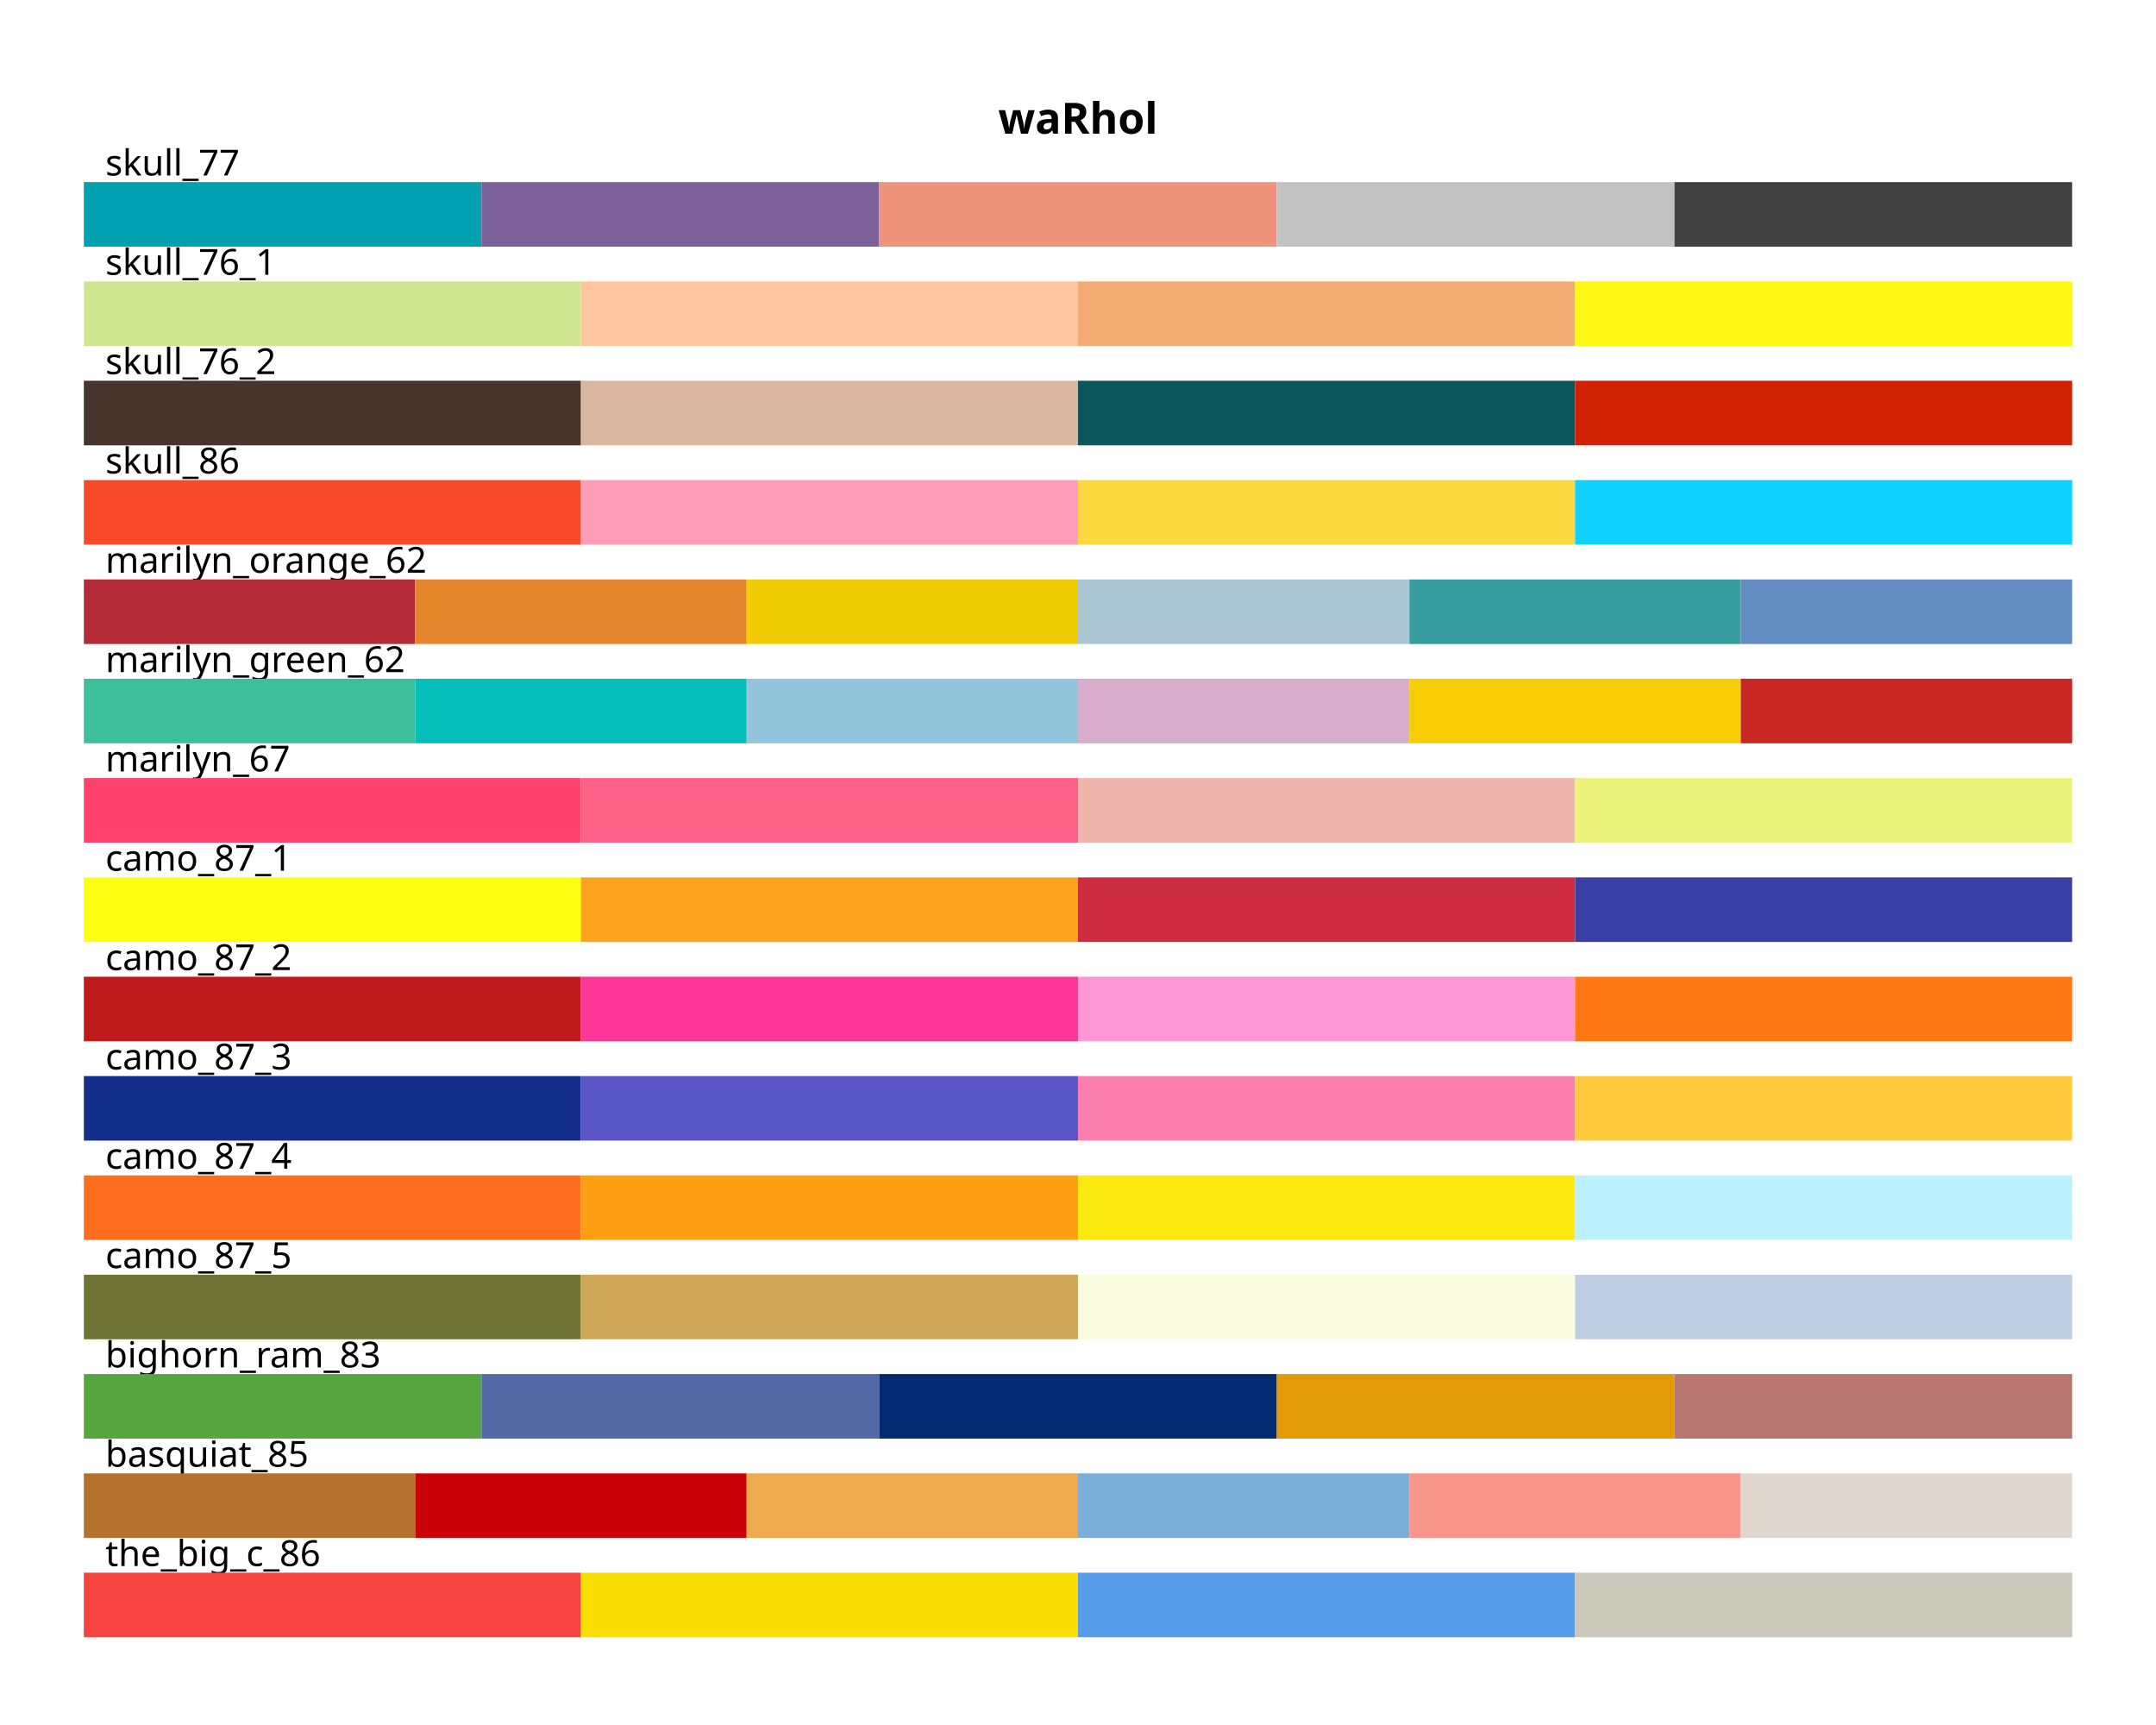
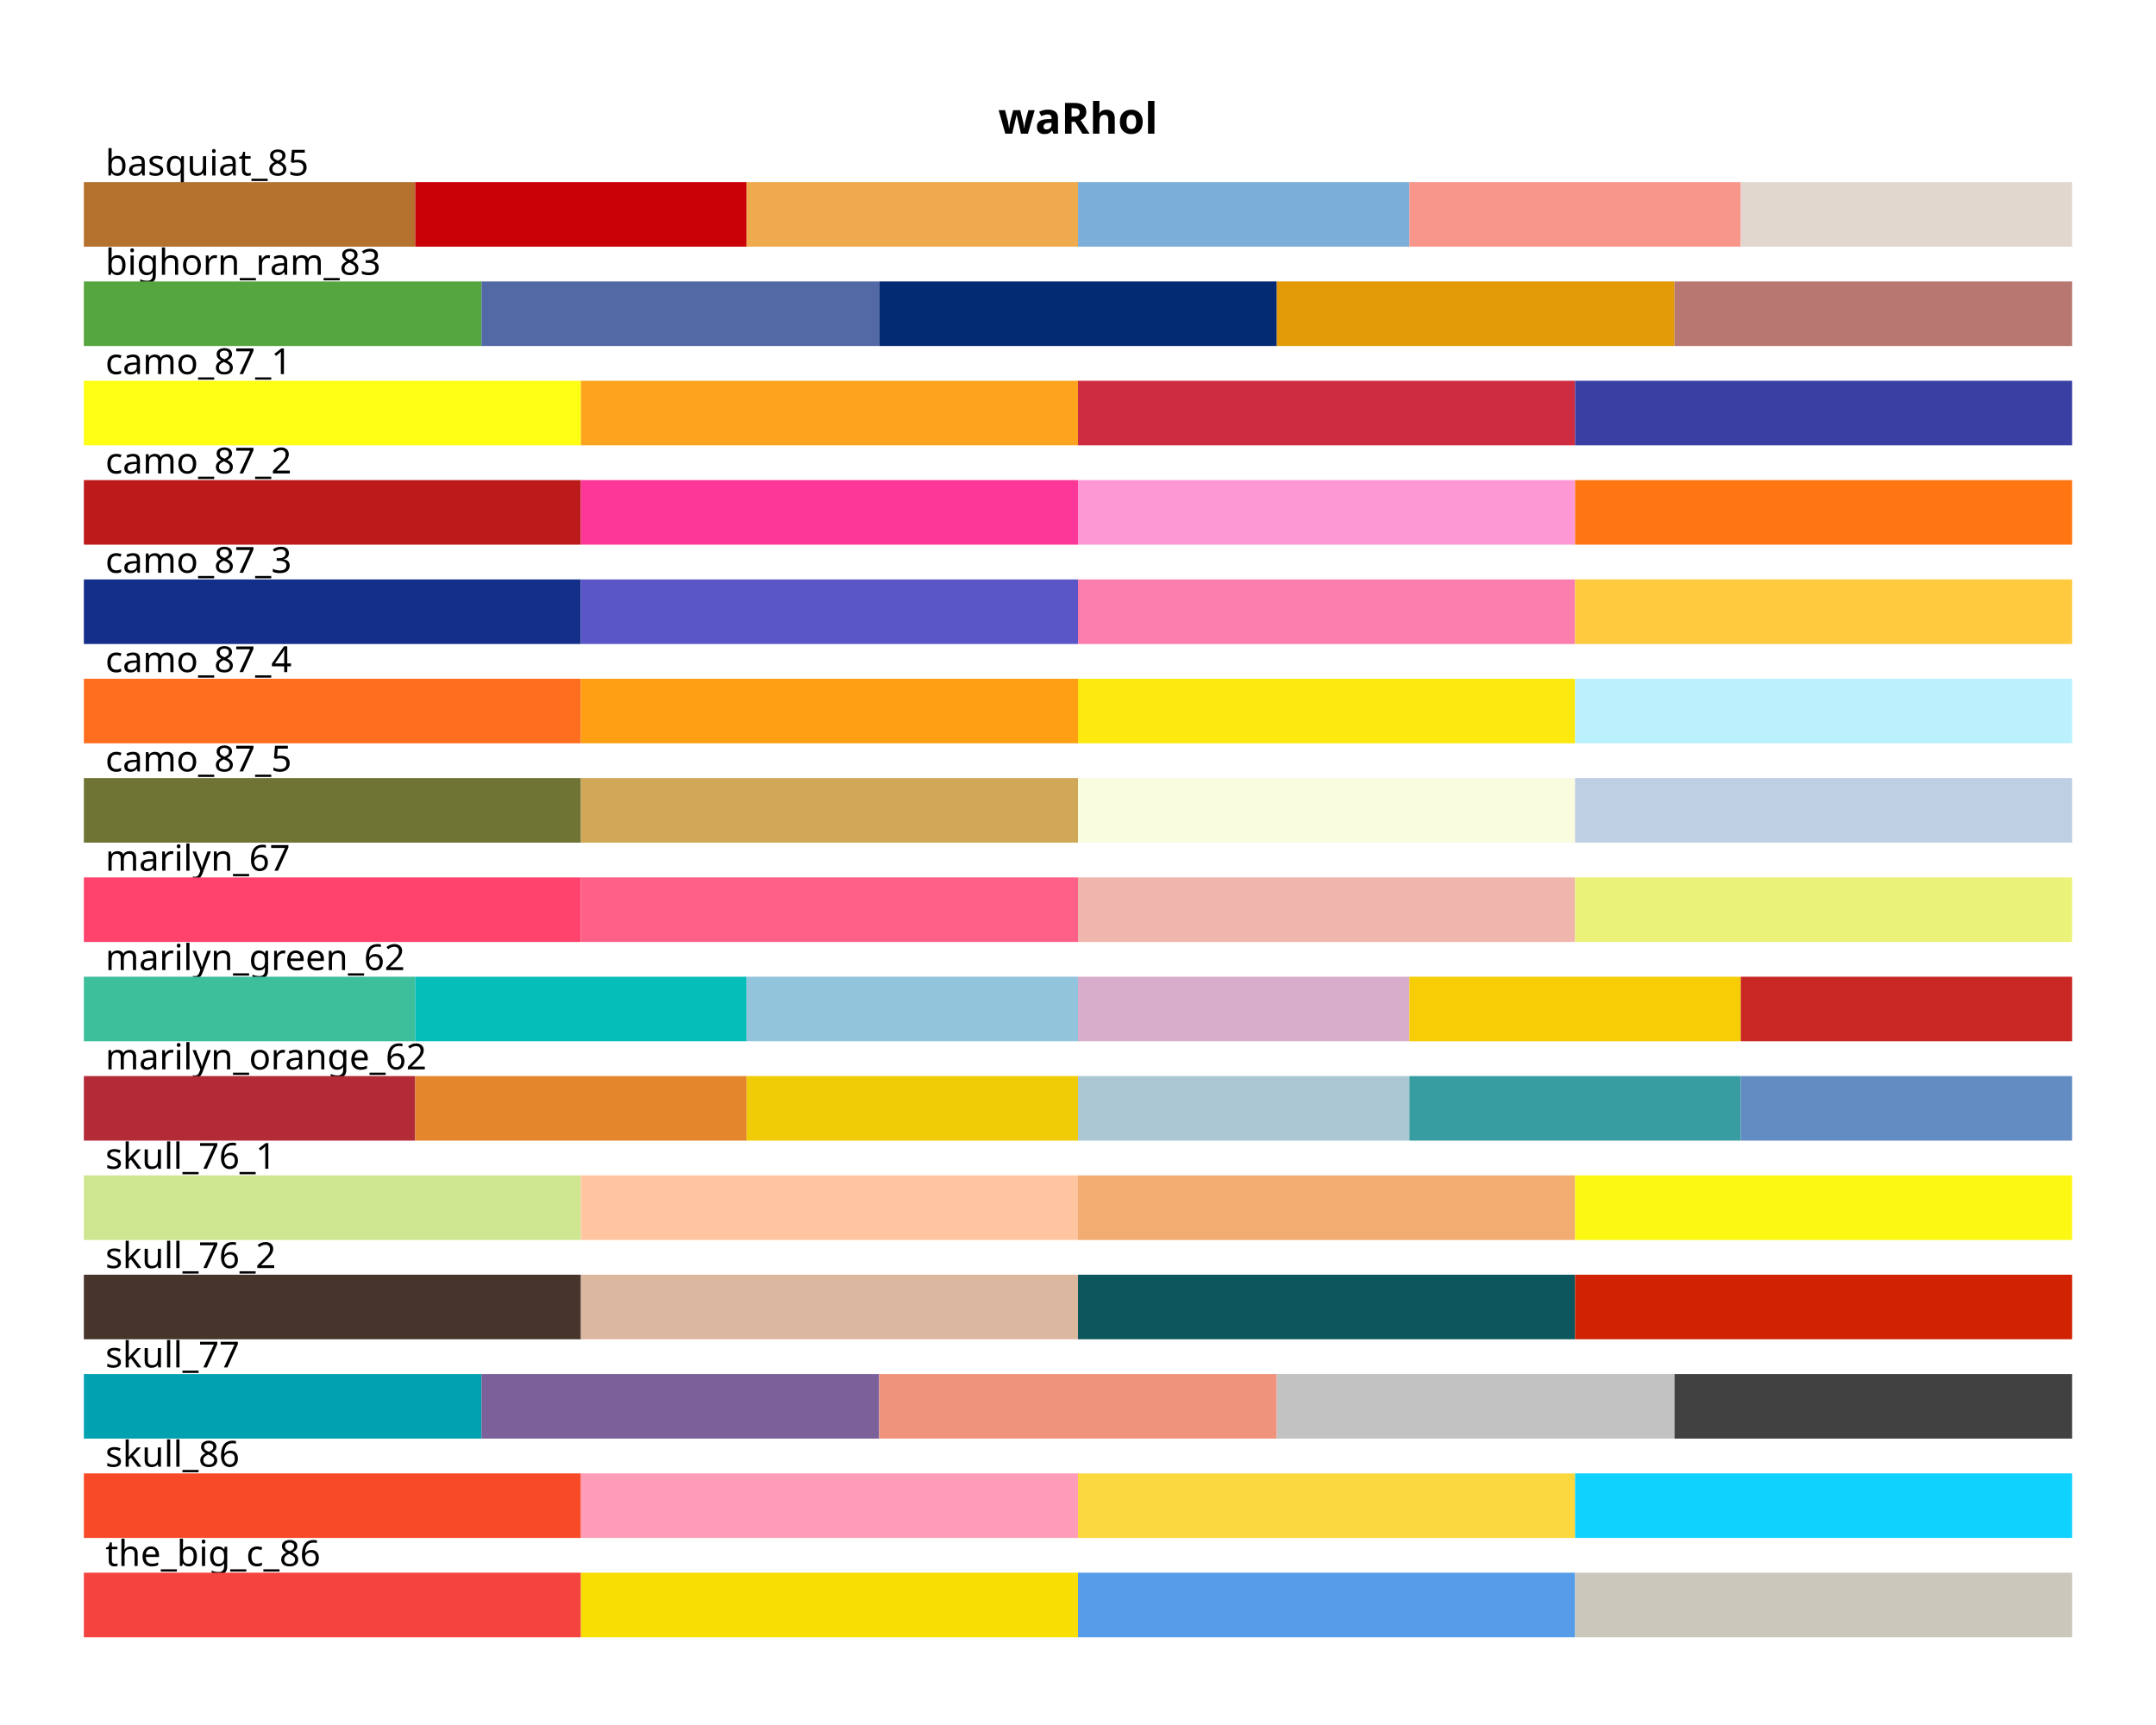
<svg xmlns="http://www.w3.org/2000/svg" class="svglite" data-engine-version="2.0" width="720.00pt" height="576.00pt" viewBox="0 0 720.00 576.00">
  <defs>
    <style type="text/css">
    .svglite line, .svglite polyline, .svglite polygon, .svglite path, .svglite rect, .svglite circle {
      fill: none;
      stroke: #000000;
      stroke-linecap: round;
      stroke-linejoin: round;
      stroke-miterlimit: 10.00;
    }
  </style>
  </defs>
  <rect width="100%" height="100%" style="stroke: none; fill: #FFFFFF;" />
  <defs>
    <clipPath id="cpMC4wMHw3MjAuMDB8MC4wMHw1NzYuMDA=">
      <rect x="0.00" y="0.00" width="720.00" height="576.00" />
    </clipPath>
  </defs>
  <g clip-path="url(#cpMC4wMHw3MjAuMDB8MC4wMHw1NzYuMDA=)">
    <text x="360.00" y="44.64" text-anchor="middle" style="font-size: 14.40px; font-weight: bold; font-family: sans;" textLength="48.03px" lengthAdjust="spacingAndGlyphs">waRhol</text>
  </g>
  <defs>
    <clipPath id="cpMS40NHw3MTguNTZ8MS40NHw1NzQuNTY=">
      <rect x="1.44" y="1.44" width="717.12" height="573.12" />
    </clipPath>
  </defs>
  <g clip-path="url(#cpMS40NHw3MTguNTZ8MS40NHw1NzQuNTY=)">
-     <text x="35.20" y="58.59" style="font-size: 12.00px; font-family: sans;" textLength="44.04px" lengthAdjust="spacingAndGlyphs">skull_77</text>
-     <rect x="28.00" y="60.81" width="132.80" height="21.56" style="stroke-width: 0.75; stroke: none; fill: #02A1B2;" />
-     <rect x="160.80" y="60.81" width="132.80" height="21.56" style="stroke-width: 0.75; stroke: none; fill: #7C6099;" />
-     <rect x="293.60" y="60.81" width="132.80" height="21.56" style="stroke-width: 0.75; stroke: none; fill: #F0937C;" />
-     <rect x="426.40" y="60.81" width="132.80" height="21.56" style="stroke-width: 0.75; stroke: none; fill: #C2C2C3;" />
-     <rect x="559.20" y="60.81" width="132.80" height="21.56" style="stroke-width: 0.75; stroke: none; fill: #414141;" />
-     <text x="35.20" y="91.75" style="font-size: 12.00px; font-family: sans;" textLength="57.38px" lengthAdjust="spacingAndGlyphs">skull_76_1</text>
-     <rect x="28.00" y="93.98" width="166.00" height="21.56" style="stroke-width: 0.75; stroke: none; fill: #CFE690;" />
-     <rect x="194.00" y="93.98" width="166.00" height="21.56" style="stroke-width: 0.75; stroke: none; fill: #FEC5A0;" />
-     <rect x="360.00" y="93.98" width="166.00" height="21.56" style="stroke-width: 0.75; stroke: none; fill: #F2AB70;" />
-     <rect x="526.00" y="93.98" width="166.00" height="21.56" style="stroke-width: 0.75; stroke: none; fill: #FCF813;" />
-     <text x="35.20" y="124.92" style="font-size: 12.00px; font-family: sans;" textLength="57.38px" lengthAdjust="spacingAndGlyphs">skull_76_2</text>
-     <rect x="28.00" y="127.14" width="166.00" height="21.56" style="stroke-width: 0.75; stroke: none; fill: #47342B;" />
-     <rect x="194.00" y="127.14" width="166.00" height="21.56" style="stroke-width: 0.75; stroke: none; fill: #DCB79F;" />
-     <rect x="360.00" y="127.14" width="166.00" height="21.56" style="stroke-width: 0.75; stroke: none; fill: #0B575D;" />
-     <rect x="526.00" y="127.14" width="166.00" height="21.56" style="stroke-width: 0.75; stroke: none; fill: #D12203;" />
-     <text x="35.20" y="158.09" style="font-size: 12.00px; font-family: sans;" textLength="44.04px" lengthAdjust="spacingAndGlyphs">skull_86</text>
-     <rect x="28.00" y="160.31" width="166.00" height="21.56" style="stroke-width: 0.75; stroke: none; fill: #F84A28;" />
-     <rect x="194.00" y="160.31" width="166.00" height="21.56" style="stroke-width: 0.75; stroke: none; fill: #FF9CB8;" />
-     <rect x="360.00" y="160.31" width="166.00" height="21.56" style="stroke-width: 0.75; stroke: none; fill: #FBD83E;" />
-     <rect x="526.00" y="160.31" width="166.00" height="21.56" style="stroke-width: 0.75; stroke: none; fill: #0FD2FE;" />
-     <text x="35.20" y="191.25" style="font-size: 12.00px; font-family: sans;" textLength="102.74px" lengthAdjust="spacingAndGlyphs">marilyn_orange_62</text>
-     <rect x="28.00" y="193.48" width="110.67" height="21.56" style="stroke-width: 0.75; stroke: none; fill: #B22B37;" />
-     <rect x="138.67" y="193.48" width="110.67" height="21.56" style="stroke-width: 0.75; stroke: none; fill: #E4862B;" />
-     <rect x="249.33" y="193.48" width="110.67" height="21.56" style="stroke-width: 0.75; stroke: none; fill: #F0CC06;" />
-     <rect x="360.00" y="193.48" width="110.67" height="21.56" style="stroke-width: 0.75; stroke: none; fill: #ABC7D4;" />
-     <rect x="470.67" y="193.48" width="110.67" height="21.56" style="stroke-width: 0.75; stroke: none; fill: #379DA1;" />
-     <rect x="581.33" y="193.48" width="110.67" height="21.56" style="stroke-width: 0.75; stroke: none; fill: #638CC2;" />
-     <text x="35.20" y="224.42" style="font-size: 12.00px; font-family: sans;" textLength="96.07px" lengthAdjust="spacingAndGlyphs">marilyn_green_62</text>
-     <rect x="28.00" y="226.64" width="110.67" height="21.56" style="stroke-width: 0.75; stroke: none; fill: #3EBF9C;" />
-     <rect x="138.67" y="226.64" width="110.67" height="21.56" style="stroke-width: 0.75; stroke: none; fill: #05BEBA;" />
-     <rect x="249.33" y="226.64" width="110.67" height="21.56" style="stroke-width: 0.75; stroke: none; fill: #92C4DC;" />
-     <rect x="360.00" y="226.64" width="110.67" height="21.56" style="stroke-width: 0.75; stroke: none; fill: #D8ACCB;" />
-     <rect x="470.67" y="226.64" width="110.67" height="21.56" style="stroke-width: 0.75; stroke: none; fill: #F7CE06;" />
-     <rect x="581.33" y="226.64" width="110.67" height="21.56" style="stroke-width: 0.75; stroke: none; fill: #C92724;" />
-     <text x="35.20" y="257.59" style="font-size: 12.00px; font-family: sans;" textLength="58.70px" lengthAdjust="spacingAndGlyphs">marilyn_67</text>
-     <rect x="28.00" y="259.81" width="166.00" height="21.56" style="stroke-width: 0.75; stroke: none; fill: #FF436C;" />
-     <rect x="194.00" y="259.81" width="166.00" height="21.56" style="stroke-width: 0.75; stroke: none; fill: #FF6087;" />
-     <rect x="360.00" y="259.81" width="166.00" height="21.56" style="stroke-width: 0.75; stroke: none; fill: #F0B5AD;" />
-     <rect x="526.00" y="259.81" width="166.00" height="21.56" style="stroke-width: 0.75; stroke: none; fill: #EAF27A;" />
-     <text x="35.20" y="290.75" style="font-size: 12.00px; font-family: sans;" textLength="62.73px" lengthAdjust="spacingAndGlyphs">camo_87_1</text>
-     <rect x="28.00" y="292.98" width="166.00" height="21.56" style="stroke-width: 0.75; stroke: none; fill: #FFFF14;" />
-     <rect x="194.00" y="292.98" width="166.00" height="21.56" style="stroke-width: 0.75; stroke: none; fill: #FEA31D;" />
-     <rect x="360.00" y="292.98" width="166.00" height="21.56" style="stroke-width: 0.75; stroke: none; fill: #CE2D41;" />
-     <rect x="526.00" y="292.98" width="166.00" height="21.56" style="stroke-width: 0.75; stroke: none; fill: #3A3FA3;" />
-     <text x="35.20" y="323.92" style="font-size: 12.00px; font-family: sans;" textLength="62.73px" lengthAdjust="spacingAndGlyphs">camo_87_2</text>
-     <rect x="28.00" y="326.14" width="166.00" height="21.56" style="stroke-width: 0.75; stroke: none; fill: #BD1A1B;" />
-     <rect x="194.00" y="326.14" width="166.00" height="21.56" style="stroke-width: 0.75; stroke: none; fill: #FD3797;" />
-     <rect x="360.00" y="326.14" width="166.00" height="21.56" style="stroke-width: 0.75; stroke: none; fill: #FD98D4;" />
-     <rect x="526.00" y="326.14" width="166.00" height="21.56" style="stroke-width: 0.75; stroke: none; fill: #FF7613;" />
-     <text x="35.20" y="357.09" style="font-size: 12.00px; font-family: sans;" textLength="62.73px" lengthAdjust="spacingAndGlyphs">camo_87_3</text>
-     <rect x="28.00" y="359.31" width="166.00" height="21.56" style="stroke-width: 0.75; stroke: none; fill: #132F8A;" />
-     <rect x="194.00" y="359.31" width="166.00" height="21.56" style="stroke-width: 0.75; stroke: none; fill: #5A56C8;" />
-     <rect x="360.00" y="359.31" width="166.00" height="21.56" style="stroke-width: 0.75; stroke: none; fill: #FC7EAD;" />
-     <rect x="526.00" y="359.31" width="166.00" height="21.56" style="stroke-width: 0.75; stroke: none; fill: #FFCA3E;" />
-     <text x="35.20" y="390.25" style="font-size: 12.00px; font-family: sans;" textLength="62.73px" lengthAdjust="spacingAndGlyphs">camo_87_4</text>
-     <rect x="28.00" y="392.48" width="166.00" height="21.56" style="stroke-width: 0.75; stroke: none; fill: #FF6E1E;" />
-     <rect x="194.00" y="392.48" width="166.00" height="21.56" style="stroke-width: 0.75; stroke: none; fill: #FE9F14;" />
-     <rect x="360.00" y="392.48" width="166.00" height="21.56" style="stroke-width: 0.75; stroke: none; fill: #FCE90F;" />
-     <rect x="526.00" y="392.48" width="166.00" height="21.56" style="stroke-width: 0.75; stroke: none; fill: #BBF1FC;" />
-     <text x="35.20" y="423.42" style="font-size: 12.00px; font-family: sans;" textLength="62.73px" lengthAdjust="spacingAndGlyphs">camo_87_5</text>
-     <rect x="28.00" y="425.64" width="166.00" height="21.56" style="stroke-width: 0.75; stroke: none; fill: #6F7434;" />
-     <rect x="194.00" y="425.64" width="166.00" height="21.56" style="stroke-width: 0.75; stroke: none; fill: #D0A858;" />
-     <rect x="360.00" y="425.64" width="166.00" height="21.56" style="stroke-width: 0.75; stroke: none; fill: #F9FCDF;" />
-     <rect x="526.00" y="425.64" width="166.00" height="21.56" style="stroke-width: 0.75; stroke: none; fill: #BFCFE3;" />
-     <text x="35.20" y="456.59" style="font-size: 12.00px; font-family: sans;" textLength="87.40px" lengthAdjust="spacingAndGlyphs">bighorn_ram_83</text>
-     <rect x="28.00" y="458.81" width="132.80" height="21.56" style="stroke-width: 0.75; stroke: none; fill: #56A63F;" />
-     <rect x="160.80" y="458.81" width="132.80" height="21.56" style="stroke-width: 0.75; stroke: none; fill: #5369A6;" />
-     <rect x="293.60" y="458.81" width="132.80" height="21.56" style="stroke-width: 0.75; stroke: none; fill: #032B74;" />
-     <rect x="426.40" y="458.81" width="132.80" height="21.56" style="stroke-width: 0.75; stroke: none; fill: #E29B06;" />
-     <rect x="559.20" y="458.81" width="132.80" height="21.56" style="stroke-width: 0.75; stroke: none; fill: #B87770;" />
-     <text x="35.20" y="489.75" style="font-size: 12.00px; font-family: sans;" textLength="65.40px" lengthAdjust="spacingAndGlyphs">basquiat_85</text>
-     <rect x="28.00" y="491.98" width="110.67" height="21.56" style="stroke-width: 0.75; stroke: none; fill: #B5712E;" />
-     <rect x="138.67" y="491.98" width="110.67" height="21.56" style="stroke-width: 0.75; stroke: none; fill: #CA0106;" />
-     <rect x="249.33" y="491.98" width="110.67" height="21.56" style="stroke-width: 0.75; stroke: none; fill: #EFAA4D;" />
-     <rect x="360.00" y="491.98" width="110.67" height="21.56" style="stroke-width: 0.75; stroke: none; fill: #7BAFD9;" />
-     <rect x="470.67" y="491.98" width="110.67" height="21.56" style="stroke-width: 0.75; stroke: none; fill: #F8968C;" />
-     <rect x="581.33" y="491.98" width="110.67" height="21.56" style="stroke-width: 0.75; stroke: none; fill: #E1D7CF;" />
+     <text x="35.20" y="58.59" style="font-size: 12.00px; font-family: sans;" textLength="65.40px" lengthAdjust="spacingAndGlyphs">basquiat_85</text>
+     <rect x="28.00" y="60.81" width="110.67" height="21.56" style="stroke-width: 0.75; stroke: none; fill: #B5712E;" />
+     <rect x="138.67" y="60.81" width="110.67" height="21.56" style="stroke-width: 0.75; stroke: none; fill: #CA0106;" />
+     <rect x="249.33" y="60.81" width="110.67" height="21.56" style="stroke-width: 0.75; stroke: none; fill: #EFAA4D;" />
+     <rect x="360.00" y="60.81" width="110.67" height="21.56" style="stroke-width: 0.75; stroke: none; fill: #7BAFD9;" />
+     <rect x="470.67" y="60.81" width="110.67" height="21.56" style="stroke-width: 0.75; stroke: none; fill: #F8968C;" />
+     <rect x="581.33" y="60.81" width="110.67" height="21.56" style="stroke-width: 0.75; stroke: none; fill: #E1D7CF;" />
+     <text x="35.20" y="91.75" style="font-size: 12.00px; font-family: sans;" textLength="87.40px" lengthAdjust="spacingAndGlyphs">bighorn_ram_83</text>
+     <rect x="28.00" y="93.98" width="132.80" height="21.56" style="stroke-width: 0.75; stroke: none; fill: #56A63F;" />
+     <rect x="160.80" y="93.98" width="132.80" height="21.56" style="stroke-width: 0.75; stroke: none; fill: #5369A6;" />
+     <rect x="293.60" y="93.98" width="132.80" height="21.56" style="stroke-width: 0.75; stroke: none; fill: #032B74;" />
+     <rect x="426.40" y="93.98" width="132.80" height="21.56" style="stroke-width: 0.75; stroke: none; fill: #E29B06;" />
+     <rect x="559.20" y="93.98" width="132.80" height="21.56" style="stroke-width: 0.75; stroke: none; fill: #B87770;" />
+     <text x="35.20" y="124.92" style="font-size: 12.00px; font-family: sans;" textLength="62.73px" lengthAdjust="spacingAndGlyphs">camo_87_1</text>
+     <rect x="28.00" y="127.14" width="166.00" height="21.56" style="stroke-width: 0.75; stroke: none; fill: #FFFF14;" />
+     <rect x="194.00" y="127.14" width="166.00" height="21.56" style="stroke-width: 0.75; stroke: none; fill: #FEA31D;" />
+     <rect x="360.00" y="127.14" width="166.00" height="21.56" style="stroke-width: 0.75; stroke: none; fill: #CE2D41;" />
+     <rect x="526.00" y="127.14" width="166.00" height="21.56" style="stroke-width: 0.75; stroke: none; fill: #3A3FA3;" />
+     <text x="35.20" y="158.09" style="font-size: 12.00px; font-family: sans;" textLength="62.73px" lengthAdjust="spacingAndGlyphs">camo_87_2</text>
+     <rect x="28.00" y="160.31" width="166.00" height="21.56" style="stroke-width: 0.75; stroke: none; fill: #BD1A1B;" />
+     <rect x="194.00" y="160.31" width="166.00" height="21.56" style="stroke-width: 0.75; stroke: none; fill: #FD3797;" />
+     <rect x="360.00" y="160.31" width="166.00" height="21.56" style="stroke-width: 0.75; stroke: none; fill: #FD98D4;" />
+     <rect x="526.00" y="160.31" width="166.00" height="21.56" style="stroke-width: 0.75; stroke: none; fill: #FF7613;" />
+     <text x="35.20" y="191.25" style="font-size: 12.00px; font-family: sans;" textLength="62.73px" lengthAdjust="spacingAndGlyphs">camo_87_3</text>
+     <rect x="28.00" y="193.48" width="166.00" height="21.56" style="stroke-width: 0.75; stroke: none; fill: #132F8A;" />
+     <rect x="194.00" y="193.48" width="166.00" height="21.56" style="stroke-width: 0.75; stroke: none; fill: #5A56C8;" />
+     <rect x="360.00" y="193.48" width="166.00" height="21.56" style="stroke-width: 0.75; stroke: none; fill: #FC7EAD;" />
+     <rect x="526.00" y="193.48" width="166.00" height="21.56" style="stroke-width: 0.75; stroke: none; fill: #FFCA3E;" />
+     <text x="35.20" y="224.42" style="font-size: 12.00px; font-family: sans;" textLength="62.73px" lengthAdjust="spacingAndGlyphs">camo_87_4</text>
+     <rect x="28.00" y="226.64" width="166.00" height="21.56" style="stroke-width: 0.75; stroke: none; fill: #FF6E1E;" />
+     <rect x="194.00" y="226.64" width="166.00" height="21.56" style="stroke-width: 0.75; stroke: none; fill: #FE9F14;" />
+     <rect x="360.00" y="226.64" width="166.00" height="21.56" style="stroke-width: 0.75; stroke: none; fill: #FCE90F;" />
+     <rect x="526.00" y="226.64" width="166.00" height="21.56" style="stroke-width: 0.75; stroke: none; fill: #BBF1FC;" />
+     <text x="35.20" y="257.59" style="font-size: 12.00px; font-family: sans;" textLength="62.73px" lengthAdjust="spacingAndGlyphs">camo_87_5</text>
+     <rect x="28.00" y="259.81" width="166.00" height="21.56" style="stroke-width: 0.75; stroke: none; fill: #6F7434;" />
+     <rect x="194.00" y="259.81" width="166.00" height="21.56" style="stroke-width: 0.75; stroke: none; fill: #D0A858;" />
+     <rect x="360.00" y="259.81" width="166.00" height="21.56" style="stroke-width: 0.75; stroke: none; fill: #F9FCDF;" />
+     <rect x="526.00" y="259.81" width="166.00" height="21.56" style="stroke-width: 0.75; stroke: none; fill: #BFCFE3;" />
+     <text x="35.20" y="290.75" style="font-size: 12.00px; font-family: sans;" textLength="58.70px" lengthAdjust="spacingAndGlyphs">marilyn_67</text>
+     <rect x="28.00" y="292.98" width="166.00" height="21.56" style="stroke-width: 0.75; stroke: none; fill: #FF436C;" />
+     <rect x="194.00" y="292.98" width="166.00" height="21.56" style="stroke-width: 0.75; stroke: none; fill: #FF6087;" />
+     <rect x="360.00" y="292.98" width="166.00" height="21.56" style="stroke-width: 0.75; stroke: none; fill: #F0B5AD;" />
+     <rect x="526.00" y="292.98" width="166.00" height="21.56" style="stroke-width: 0.75; stroke: none; fill: #EAF27A;" />
+     <text x="35.20" y="323.92" style="font-size: 12.00px; font-family: sans;" textLength="96.07px" lengthAdjust="spacingAndGlyphs">marilyn_green_62</text>
+     <rect x="28.00" y="326.14" width="110.67" height="21.56" style="stroke-width: 0.75; stroke: none; fill: #3EBF9C;" />
+     <rect x="138.67" y="326.14" width="110.67" height="21.56" style="stroke-width: 0.75; stroke: none; fill: #05BEBA;" />
+     <rect x="249.33" y="326.14" width="110.67" height="21.56" style="stroke-width: 0.75; stroke: none; fill: #92C4DC;" />
+     <rect x="360.00" y="326.14" width="110.67" height="21.56" style="stroke-width: 0.75; stroke: none; fill: #D8ACCB;" />
+     <rect x="470.67" y="326.14" width="110.67" height="21.56" style="stroke-width: 0.75; stroke: none; fill: #F7CE06;" />
+     <rect x="581.33" y="326.14" width="110.67" height="21.56" style="stroke-width: 0.75; stroke: none; fill: #C92724;" />
+     <text x="35.20" y="357.09" style="font-size: 12.00px; font-family: sans;" textLength="102.74px" lengthAdjust="spacingAndGlyphs">marilyn_orange_62</text>
+     <rect x="28.00" y="359.31" width="110.67" height="21.56" style="stroke-width: 0.75; stroke: none; fill: #B22B37;" />
+     <rect x="138.67" y="359.31" width="110.67" height="21.56" style="stroke-width: 0.75; stroke: none; fill: #E4862B;" />
+     <rect x="249.33" y="359.31" width="110.67" height="21.56" style="stroke-width: 0.75; stroke: none; fill: #F0CC06;" />
+     <rect x="360.00" y="359.31" width="110.67" height="21.56" style="stroke-width: 0.75; stroke: none; fill: #ABC7D4;" />
+     <rect x="470.67" y="359.31" width="110.67" height="21.56" style="stroke-width: 0.75; stroke: none; fill: #379DA1;" />
+     <rect x="581.33" y="359.31" width="110.67" height="21.56" style="stroke-width: 0.75; stroke: none; fill: #638CC2;" />
+     <text x="35.20" y="390.25" style="font-size: 12.00px; font-family: sans;" textLength="57.38px" lengthAdjust="spacingAndGlyphs">skull_76_1</text>
+     <rect x="28.00" y="392.48" width="166.00" height="21.56" style="stroke-width: 0.75; stroke: none; fill: #CFE690;" />
+     <rect x="194.00" y="392.48" width="166.00" height="21.56" style="stroke-width: 0.75; stroke: none; fill: #FEC5A0;" />
+     <rect x="360.00" y="392.48" width="166.00" height="21.56" style="stroke-width: 0.75; stroke: none; fill: #F2AB70;" />
+     <rect x="526.00" y="392.48" width="166.00" height="21.56" style="stroke-width: 0.75; stroke: none; fill: #FCF813;" />
+     <text x="35.20" y="423.42" style="font-size: 12.00px; font-family: sans;" textLength="57.38px" lengthAdjust="spacingAndGlyphs">skull_76_2</text>
+     <rect x="28.00" y="425.64" width="166.00" height="21.56" style="stroke-width: 0.75; stroke: none; fill: #47342B;" />
+     <rect x="194.00" y="425.64" width="166.00" height="21.56" style="stroke-width: 0.75; stroke: none; fill: #DCB79F;" />
+     <rect x="360.00" y="425.64" width="166.00" height="21.56" style="stroke-width: 0.75; stroke: none; fill: #0B575D;" />
+     <rect x="526.00" y="425.64" width="166.00" height="21.56" style="stroke-width: 0.75; stroke: none; fill: #D12203;" />
+     <text x="35.20" y="456.59" style="font-size: 12.00px; font-family: sans;" textLength="44.04px" lengthAdjust="spacingAndGlyphs">skull_77</text>
+     <rect x="28.00" y="458.81" width="132.80" height="21.56" style="stroke-width: 0.75; stroke: none; fill: #02A1B2;" />
+     <rect x="160.80" y="458.81" width="132.80" height="21.56" style="stroke-width: 0.75; stroke: none; fill: #7C6099;" />
+     <rect x="293.60" y="458.81" width="132.80" height="21.56" style="stroke-width: 0.75; stroke: none; fill: #F0937C;" />
+     <rect x="426.40" y="458.81" width="132.80" height="21.56" style="stroke-width: 0.75; stroke: none; fill: #C2C2C3;" />
+     <rect x="559.20" y="458.81" width="132.80" height="21.56" style="stroke-width: 0.75; stroke: none; fill: #414141;" />
+     <text x="35.20" y="489.75" style="font-size: 12.00px; font-family: sans;" textLength="44.04px" lengthAdjust="spacingAndGlyphs">skull_86</text>
+     <rect x="28.00" y="491.98" width="166.00" height="21.56" style="stroke-width: 0.75; stroke: none; fill: #F84A28;" />
+     <rect x="194.00" y="491.98" width="166.00" height="21.56" style="stroke-width: 0.75; stroke: none; fill: #FF9CB8;" />
+     <rect x="360.00" y="491.98" width="166.00" height="21.56" style="stroke-width: 0.75; stroke: none; fill: #FBD83E;" />
+     <rect x="526.00" y="491.98" width="166.00" height="21.56" style="stroke-width: 0.75; stroke: none; fill: #0FD2FE;" />
    <text x="35.20" y="522.92" style="font-size: 12.00px; font-family: sans;" textLength="72.07px" lengthAdjust="spacingAndGlyphs">the_big_c_86</text>
    <rect x="28.00" y="525.14" width="166.00" height="21.56" style="stroke-width: 0.75; stroke: none; fill: #F5433F;" />
    <rect x="194.00" y="525.14" width="166.00" height="21.56" style="stroke-width: 0.75; stroke: none; fill: #F8DE02;" />
    <rect x="360.00" y="525.14" width="166.00" height="21.56" style="stroke-width: 0.75; stroke: none; fill: #579CE9;" />
    <rect x="526.00" y="525.14" width="166.00" height="21.56" style="stroke-width: 0.75; stroke: none; fill: #CAC7BB;" />
  </g>
</svg>
